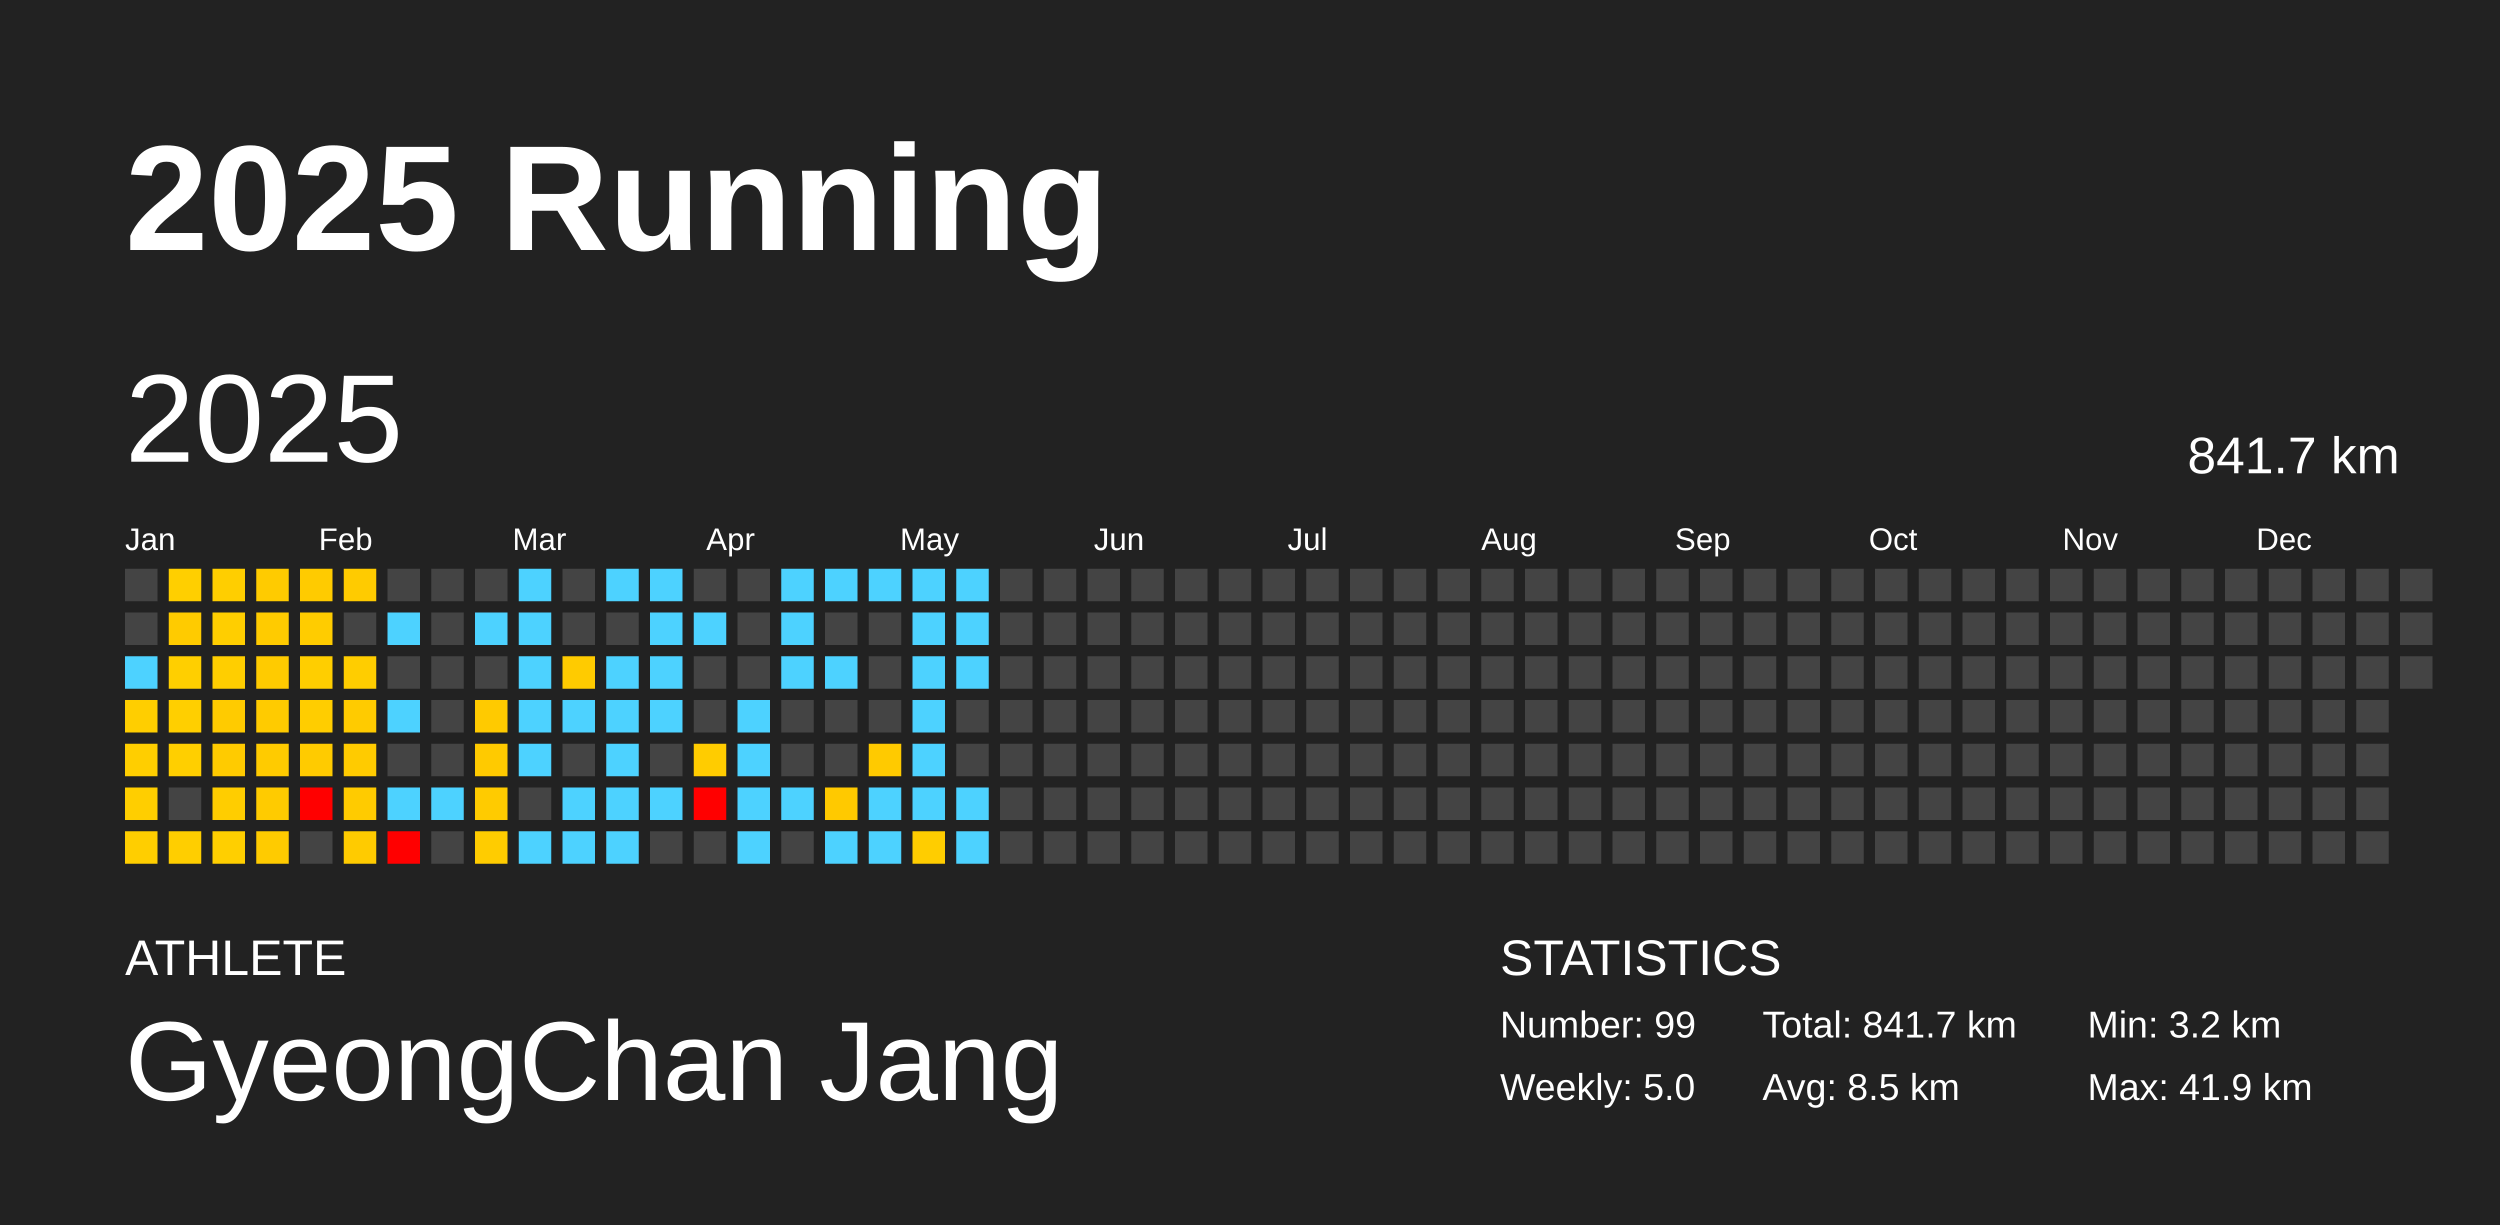
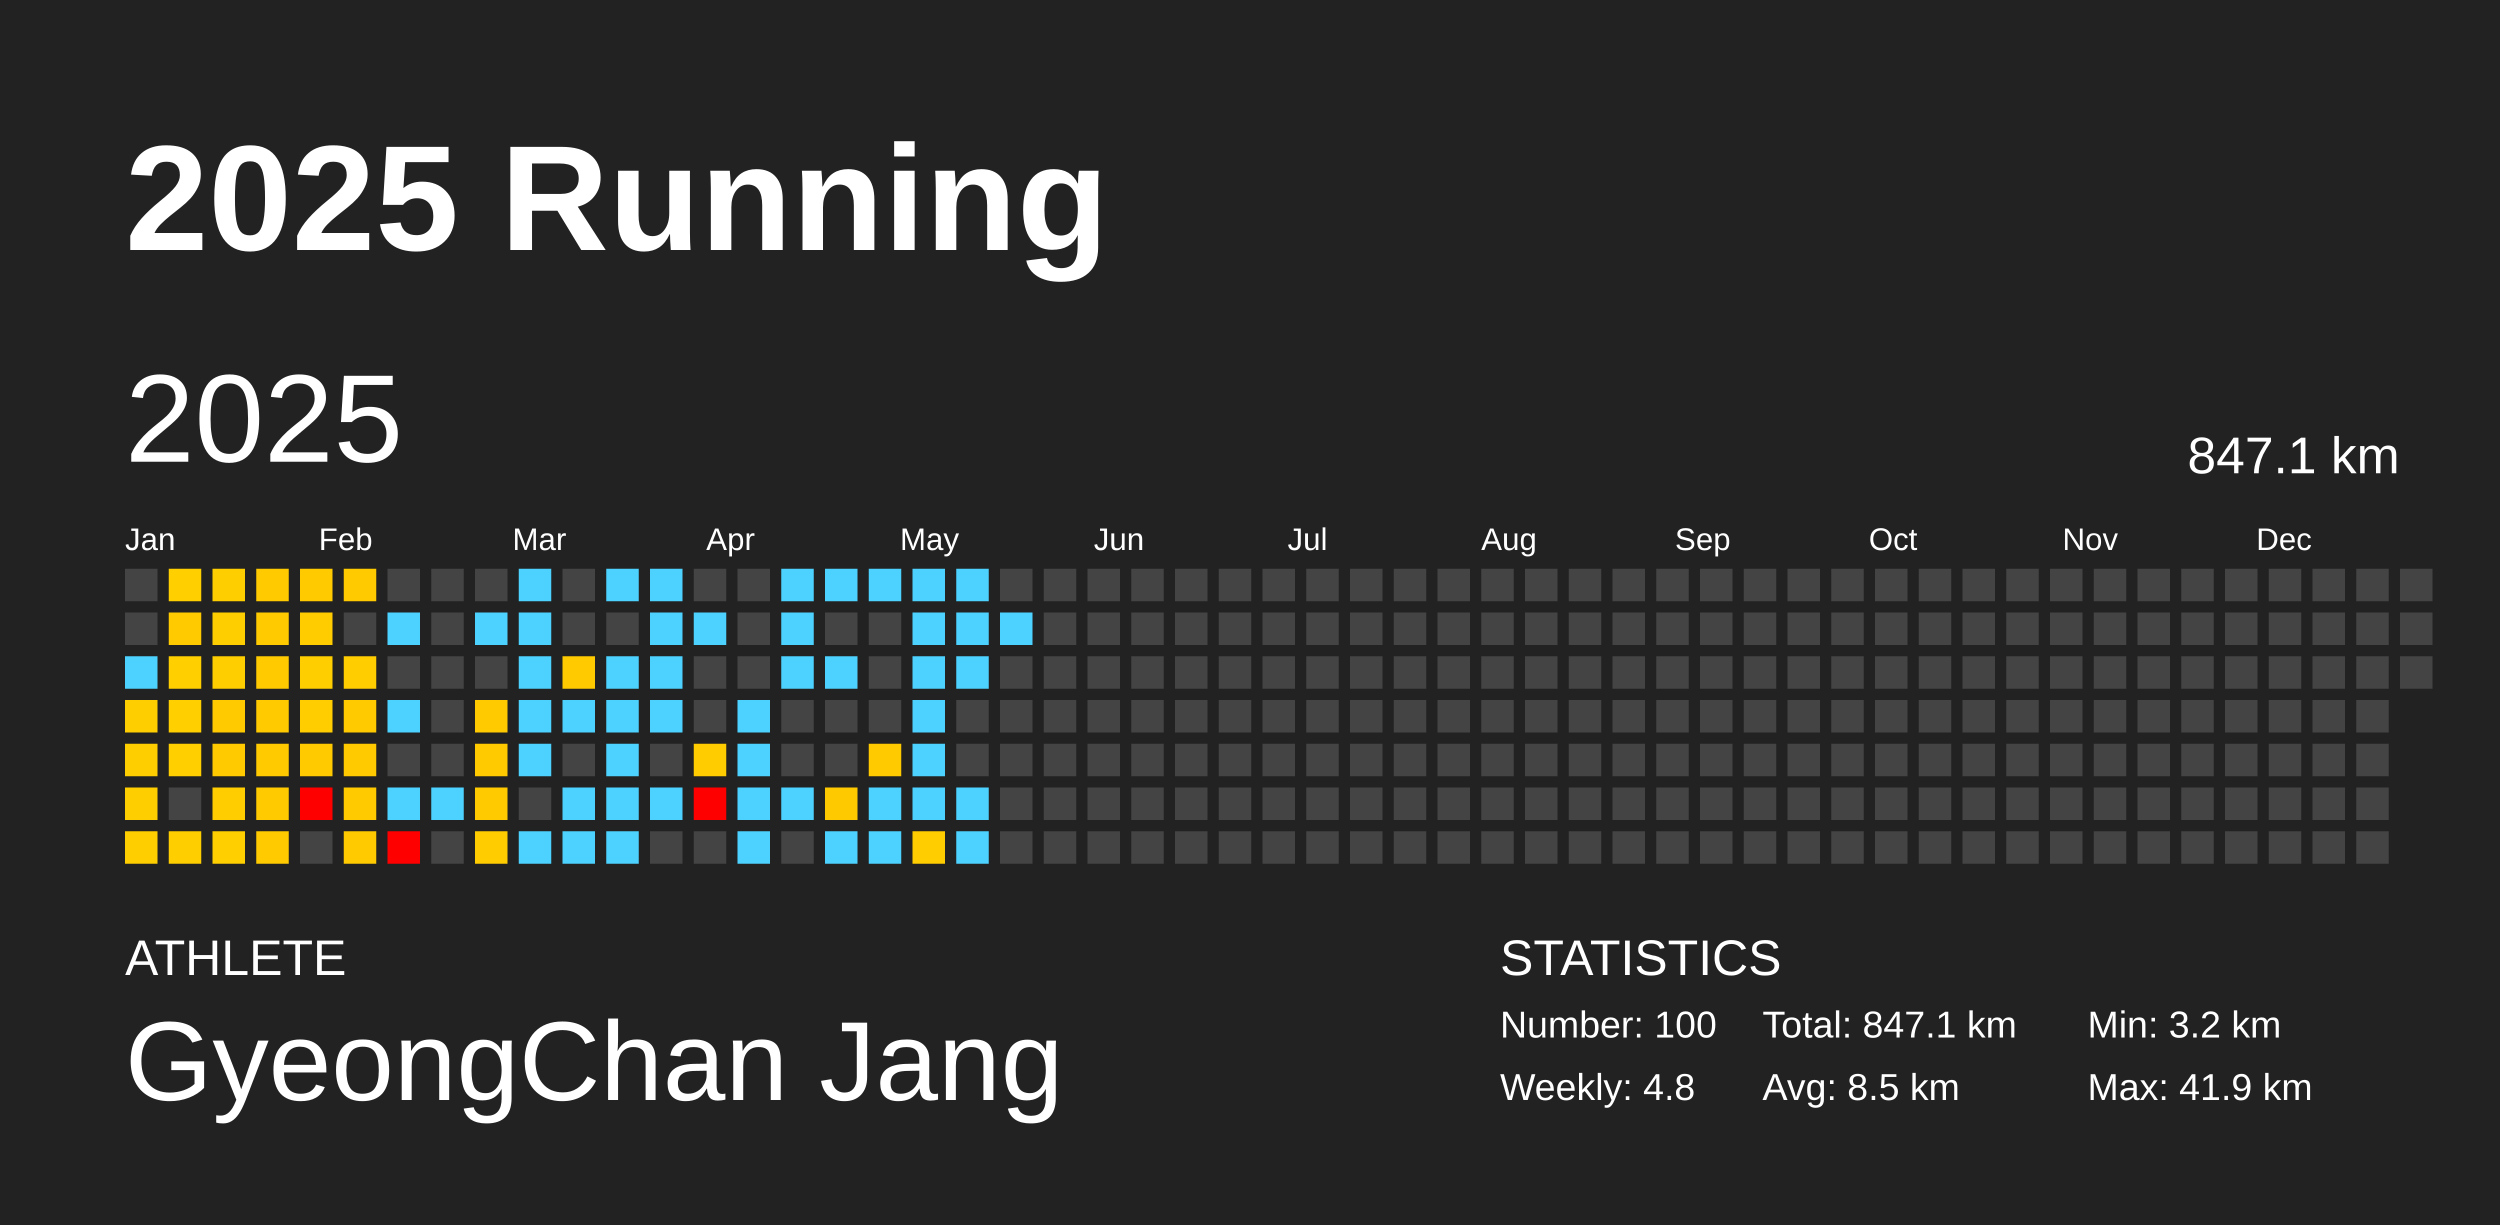
<svg xmlns="http://www.w3.org/2000/svg" baseProfile="full" height="98mm" version="1.1" viewBox="0,0,200,98" width="200mm">
  <defs />
  <rect fill="#222222" height="98" width="200" x="0" y="0" />
  <text fill="#FFFFFF" style="font-size:12px; font-family:Arial; font-weight:bold;" x="10" y="20">2025 Running</text>
  <text fill="#FFFFFF" style="font-size:4px; font-family:Arial" x="10" y="78">ATHLETE</text>
  <text fill="#FFFFFF" style="font-size:9px; font-family:Arial" x="10" y="88">GyeongChan Jang</text>
  <text fill="#FFFFFF" style="font-size:4px; font-family:Arial" x="120" y="78">STATISTICS</text>
-   <text fill="#FFFFFF" style="font-size:3px; font-family:Arial" x="120" y="83">Number: 99</text>
-   <text fill="#FFFFFF" style="font-size:3px; font-family:Arial" x="120" y="88">Weekly: 5.0</text>
-   <text fill="#FFFFFF" style="font-size:3px; font-family:Arial" x="141" y="83">Total: 841.7 km</text>
+   <text fill="#FFFFFF" style="font-size:3px; font-family:Arial" x="120" y="83">Number: 100</text>
+   <text fill="#FFFFFF" style="font-size:3px; font-family:Arial" x="120" y="88">Weekly: 4.8</text>
+   <text fill="#FFFFFF" style="font-size:3px; font-family:Arial" x="141" y="83">Total: 847.1 km</text>
  <text fill="#FFFFFF" style="font-size:3px; font-family:Arial" x="141" y="88">Avg: 8.5 km</text>
  <text fill="#FFFFFF" style="font-size:3px; font-family:Arial" x="167" y="83">Min: 3.2 km</text>
  <text fill="#FFFFFF" style="font-size:3px; font-family:Arial" x="167" y="88">Max: 41.9 km</text>
  <text dominant-baseline="hanging" fill="#FFFFFF" style="font-size:10.0px; font-family:Arial;" x="10" y="30">2025</text>
-   <text dominant-baseline="hanging" fill="#FFFFFF" style="font-size:4.125px; font-family:Arial;" x="175" y="35">841.7 km</text>
+   <text dominant-baseline="hanging" fill="#FFFFFF" style="font-size:4.125px; font-family:Arial;" x="175" y="35">847.1 km</text>
  <text fill="#FFFFFF" style="font-size:2.5px; font-family:Arial" x="10.0" y="44">Jan</text>
  <text fill="#FFFFFF" style="font-size:2.5px; font-family:Arial" x="25.5" y="44">Feb</text>
  <text fill="#FFFFFF" style="font-size:2.5px; font-family:Arial" x="41.0" y="44">Mar</text>
  <text fill="#FFFFFF" style="font-size:2.5px; font-family:Arial" x="56.5" y="44">Apr</text>
  <text fill="#FFFFFF" style="font-size:2.5px; font-family:Arial" x="72.0" y="44">May</text>
  <text fill="#FFFFFF" style="font-size:2.5px; font-family:Arial" x="87.5" y="44">Jun</text>
  <text fill="#FFFFFF" style="font-size:2.5px; font-family:Arial" x="103.0" y="44">Jul</text>
  <text fill="#FFFFFF" style="font-size:2.5px; font-family:Arial" x="118.5" y="44">Aug</text>
  <text fill="#FFFFFF" style="font-size:2.5px; font-family:Arial" x="134.0" y="44">Sep</text>
  <text fill="#FFFFFF" style="font-size:2.5px; font-family:Arial" x="149.5" y="44">Oct</text>
  <text fill="#FFFFFF" style="font-size:2.5px; font-family:Arial" x="165.0" y="44">Nov</text>
  <text fill="#FFFFFF" style="font-size:2.5px; font-family:Arial" x="180.5" y="44">Dec</text>
  <rect fill="#444444" height="2.6" width="2.6" x="10.0" y="45.5" />
  <rect fill="#444444" height="2.6" width="2.6" x="10.0" y="49.0" />
  <rect fill="#4dd2ff" height="2.6" width="2.6" x="10.0" y="52.5" />
  <rect fill="#ffce00" height="2.6" width="2.6" x="10.0" y="56.0" />
  <rect fill="#ffce00" height="2.6" width="2.6" x="10.0" y="59.5" />
  <rect fill="#ffce00" height="2.6" width="2.6" x="10.0" y="63.0" />
  <rect fill="#ffce00" height="2.6" width="2.6" x="10.0" y="66.5" />
  <rect fill="#ffcf00" height="2.6" width="2.6" x="13.5" y="45.5" />
  <rect fill="#ffcb00" height="2.6" width="2.6" x="13.5" y="49.0" />
  <rect fill="#ffcf00" height="2.6" width="2.6" x="13.5" y="52.5" />
  <rect fill="#ffcf00" height="2.6" width="2.6" x="13.5" y="56.0" />
  <rect fill="#ffcf00" height="2.6" width="2.6" x="13.5" y="59.5" />
  <rect fill="#444444" height="2.6" width="2.6" x="13.5" y="63.0" />
  <rect fill="#ffce00" height="2.6" width="2.6" x="13.5" y="66.5" />
  <rect fill="#ffce00" height="2.6" width="2.6" x="17.0" y="45.5" />
  <rect fill="#ffce00" height="2.6" width="2.6" x="17.0" y="49.0" />
  <rect fill="#ffce00" height="2.6" width="2.6" x="17.0" y="52.5" />
  <rect fill="#ffcb00" height="2.6" width="2.6" x="17.0" y="56.0" />
  <rect fill="#ffcb00" height="2.6" width="2.6" x="17.0" y="59.5" />
  <rect fill="#ffcd00" height="2.6" width="2.6" x="17.0" y="63.0" />
  <rect fill="#ffcf00" height="2.6" width="2.6" x="17.0" y="66.5" />
  <rect fill="#ffcb00" height="2.6" width="2.6" x="20.5" y="45.5" />
  <rect fill="#ffcb00" height="2.6" width="2.6" x="20.5" y="49.0" />
  <rect fill="#ffcb00" height="2.6" width="2.6" x="20.5" y="52.5" />
  <rect fill="#ffcb00" height="2.6" width="2.6" x="20.5" y="56.0" />
  <rect fill="#ffcb00" height="2.6" width="2.6" x="20.5" y="59.5" />
  <rect fill="#ffcb00" height="2.6" width="2.6" x="20.5" y="63.0" />
  <rect fill="#ffcb00" height="2.6" width="2.6" x="20.5" y="66.5" />
  <rect fill="#ffcb00" height="2.6" width="2.6" x="24.0" y="45.5" />
  <rect fill="#ffcc00" height="2.6" width="2.6" x="24.0" y="49.0" />
  <rect fill="#ffce00" height="2.6" width="2.6" x="24.0" y="52.5" />
  <rect fill="#ffcd00" height="2.6" width="2.6" x="24.0" y="56.0" />
  <rect fill="#ffcb00" height="2.6" width="2.6" x="24.0" y="59.5" />
  <rect fill="red" height="2.6" width="2.6" x="24.0" y="63.0" />
  <rect fill="#444444" height="2.6" width="2.6" x="24.0" y="66.5" />
  <rect fill="#ffcb00" height="2.6" width="2.6" x="27.5" y="45.5" />
  <rect fill="#444444" height="2.6" width="2.6" x="27.5" y="49.0" />
  <rect fill="#ffcd00" height="2.6" width="2.6" x="27.5" y="52.5" />
  <rect fill="#ffcb00" height="2.6" width="2.6" x="27.5" y="56.0" />
  <rect fill="#ffcb00" height="2.6" width="2.6" x="27.5" y="59.5" />
  <rect fill="#ffcb00" height="2.6" width="2.6" x="27.5" y="63.0" />
  <rect fill="#ffcb00" height="2.6" width="2.6" x="27.5" y="66.5" />
  <rect fill="#444444" height="2.6" width="2.6" x="31.0" y="45.5" />
  <rect fill="#4dd2ff" height="2.6" width="2.6" x="31.0" y="49.0" />
  <rect fill="#444444" height="2.6" width="2.6" x="31.0" y="52.5" />
  <rect fill="#4dd2ff" height="2.6" width="2.6" x="31.0" y="56.0" />
  <rect fill="#444444" height="2.6" width="2.6" x="31.0" y="59.5" />
  <rect fill="#4dd2ff" height="2.6" width="2.6" x="31.0" y="63.0" />
  <rect fill="red" height="2.6" width="2.6" x="31.0" y="66.5" />
  <rect fill="#444444" height="2.6" width="2.6" x="34.5" y="45.5" />
  <rect fill="#444444" height="2.6" width="2.6" x="34.5" y="49.0" />
  <rect fill="#444444" height="2.6" width="2.6" x="34.5" y="52.5" />
  <rect fill="#444444" height="2.6" width="2.6" x="34.5" y="56.0" />
  <rect fill="#444444" height="2.6" width="2.6" x="34.5" y="59.5" />
  <rect fill="#4dd2ff" height="2.6" width="2.6" x="34.5" y="63.0" />
  <rect fill="#444444" height="2.6" width="2.6" x="34.5" y="66.5" />
  <rect fill="#444444" height="2.6" width="2.6" x="38.0" y="45.5" />
  <rect fill="#4dd2ff" height="2.6" width="2.6" x="38.0" y="49.0" />
  <rect fill="#444444" height="2.6" width="2.6" x="38.0" y="52.5" />
  <rect fill="#ffca00" height="2.6" width="2.6" x="38.0" y="56.0" />
  <rect fill="#ffca00" height="2.6" width="2.6" x="38.0" y="59.5" />
  <rect fill="#ffcb00" height="2.6" width="2.6" x="38.0" y="63.0" />
  <rect fill="#ffcc00" height="2.6" width="2.6" x="38.0" y="66.5" />
  <rect fill="#4dd2ff" height="2.6" width="2.6" x="41.5" y="45.5" />
  <rect fill="#4dd2ff" height="2.6" width="2.6" x="41.5" y="49.0" />
  <rect fill="#4dd2ff" height="2.6" width="2.6" x="41.5" y="52.5" />
  <rect fill="#4dd2ff" height="2.6" width="2.6" x="41.5" y="56.0" />
  <rect fill="#4dd2ff" height="2.6" width="2.6" x="41.5" y="59.5" />
  <rect fill="#444444" height="2.6" width="2.6" x="41.5" y="63.0" />
  <rect fill="#4dd2ff" height="2.6" width="2.6" x="41.5" y="66.5" />
  <rect fill="#444444" height="2.6" width="2.6" x="45.0" y="45.5" />
  <rect fill="#444444" height="2.6" width="2.6" x="45.0" y="49.0" />
  <rect fill="#ffcb00" height="2.6" width="2.6" x="45.0" y="52.5" />
  <rect fill="#4dd2ff" height="2.6" width="2.6" x="45.0" y="56.0" />
  <rect fill="#444444" height="2.6" width="2.6" x="45.0" y="59.5" />
  <rect fill="#4dd2ff" height="2.6" width="2.6" x="45.0" y="63.0" />
  <rect fill="#4dd2ff" height="2.6" width="2.6" x="45.0" y="66.5" />
  <rect fill="#4dd2ff" height="2.6" width="2.6" x="48.5" y="45.5" />
  <rect fill="#444444" height="2.6" width="2.6" x="48.5" y="49.0" />
  <rect fill="#4dd2ff" height="2.6" width="2.6" x="48.5" y="52.5" />
  <rect fill="#4dd2ff" height="2.6" width="2.6" x="48.5" y="56.0" />
  <rect fill="#4dd2ff" height="2.6" width="2.6" x="48.5" y="59.5" />
  <rect fill="#4dd2ff" height="2.6" width="2.6" x="48.5" y="63.0" />
  <rect fill="#4dd2ff" height="2.6" width="2.6" x="48.5" y="66.5" />
  <rect fill="#4dd2ff" height="2.6" width="2.6" x="52.0" y="45.5" />
  <rect fill="#4dd2ff" height="2.6" width="2.6" x="52.0" y="49.0" />
  <rect fill="#4dd2ff" height="2.6" width="2.6" x="52.0" y="52.5" />
  <rect fill="#4dd2ff" height="2.6" width="2.6" x="52.0" y="56.0" />
  <rect fill="#444444" height="2.6" width="2.6" x="52.0" y="59.5" />
  <rect fill="#4dd2ff" height="2.6" width="2.6" x="52.0" y="63.0" />
  <rect fill="#444444" height="2.6" width="2.6" x="52.0" y="66.5" />
  <rect fill="#444444" height="2.6" width="2.6" x="55.5" y="45.5" />
  <rect fill="#4dd2ff" height="2.6" width="2.6" x="55.5" y="49.0" />
  <rect fill="#444444" height="2.6" width="2.6" x="55.5" y="52.5" />
  <rect fill="#444444" height="2.6" width="2.6" x="55.5" y="56.0" />
  <rect fill="#ffcc00" height="2.6" width="2.6" x="55.5" y="59.5" />
  <rect fill="red" height="2.6" width="2.6" x="55.5" y="63.0" />
  <rect fill="#444444" height="2.6" width="2.6" x="55.5" y="66.5" />
  <rect fill="#444444" height="2.6" width="2.6" x="59.0" y="45.5" />
  <rect fill="#444444" height="2.6" width="2.6" x="59.0" y="49.0" />
  <rect fill="#444444" height="2.6" width="2.6" x="59.0" y="52.5" />
  <rect fill="#4dd2ff" height="2.6" width="2.6" x="59.0" y="56.0" />
  <rect fill="#4dd2ff" height="2.6" width="2.6" x="59.0" y="59.5" />
  <rect fill="#4dd2ff" height="2.6" width="2.6" x="59.0" y="63.0" />
  <rect fill="#4dd2ff" height="2.6" width="2.6" x="59.0" y="66.5" />
  <rect fill="#4dd2ff" height="2.6" width="2.6" x="62.5" y="45.5" />
  <rect fill="#4dd2ff" height="2.6" width="2.6" x="62.5" y="49.0" />
  <rect fill="#4dd2ff" height="2.6" width="2.6" x="62.5" y="52.5" />
  <rect fill="#444444" height="2.6" width="2.6" x="62.5" y="56.0" />
  <rect fill="#444444" height="2.6" width="2.6" x="62.5" y="59.5" />
  <rect fill="#4dd2ff" height="2.6" width="2.6" x="62.5" y="63.0" />
  <rect fill="#444444" height="2.6" width="2.6" x="62.5" y="66.5" />
  <rect fill="#4dd2ff" height="2.6" width="2.6" x="66.0" y="45.5" />
  <rect fill="#444444" height="2.6" width="2.6" x="66.0" y="49.0" />
  <rect fill="#4dd2ff" height="2.6" width="2.6" x="66.0" y="52.5" />
  <rect fill="#444444" height="2.6" width="2.6" x="66.0" y="56.0" />
  <rect fill="#444444" height="2.6" width="2.6" x="66.0" y="59.5" />
  <rect fill="#ffc900" height="2.6" width="2.6" x="66.0" y="63.0" />
  <rect fill="#4dd2ff" height="2.6" width="2.6" x="66.0" y="66.5" />
  <rect fill="#4dd2ff" height="2.6" width="2.6" x="69.5" y="45.5" />
  <rect fill="#444444" height="2.6" width="2.6" x="69.5" y="49.0" />
  <rect fill="#444444" height="2.6" width="2.6" x="69.5" y="52.5" />
  <rect fill="#444444" height="2.6" width="2.6" x="69.5" y="56.0" />
  <rect fill="#ffca00" height="2.6" width="2.6" x="69.5" y="59.5" />
  <rect fill="#4dd2ff" height="2.6" width="2.6" x="69.5" y="63.0" />
  <rect fill="#4dd2ff" height="2.6" width="2.6" x="69.5" y="66.5" />
  <rect fill="#4dd2ff" height="2.6" width="2.6" x="73.0" y="45.5" />
  <rect fill="#4dd2ff" height="2.6" width="2.6" x="73.0" y="49.0" />
  <rect fill="#4dd2ff" height="2.6" width="2.6" x="73.0" y="52.5" />
  <rect fill="#4dd2ff" height="2.6" width="2.6" x="73.0" y="56.0" />
  <rect fill="#4dd2ff" height="2.6" width="2.6" x="73.0" y="59.5" />
  <rect fill="#4dd2ff" height="2.6" width="2.6" x="73.0" y="63.0" />
  <rect fill="#ffcd00" height="2.6" width="2.6" x="73.0" y="66.5" />
  <rect fill="#4dd2ff" height="2.6" width="2.6" x="76.5" y="45.5" />
  <rect fill="#4dd2ff" height="2.6" width="2.6" x="76.5" y="49.0" />
  <rect fill="#4dd2ff" height="2.6" width="2.6" x="76.5" y="52.5" />
  <rect fill="#444444" height="2.6" width="2.6" x="76.5" y="56.0" />
  <rect fill="#444444" height="2.6" width="2.6" x="76.5" y="59.5" />
  <rect fill="#4dd2ff" height="2.6" width="2.6" x="76.5" y="63.0" />
  <rect fill="#4dd2ff" height="2.6" width="2.6" x="76.5" y="66.5" />
  <rect fill="#444444" height="2.6" width="2.6" x="80.0" y="45.5" />
-   <rect fill="#444444" height="2.6" width="2.6" x="80.0" y="49.0" />
+   <rect fill="#4dd2ff" height="2.6" width="2.6" x="80.0" y="49.0" />
  <rect fill="#444444" height="2.6" width="2.6" x="80.0" y="52.5" />
  <rect fill="#444444" height="2.6" width="2.6" x="80.0" y="56.0" />
  <rect fill="#444444" height="2.6" width="2.6" x="80.0" y="59.5" />
  <rect fill="#444444" height="2.6" width="2.6" x="80.0" y="63.0" />
  <rect fill="#444444" height="2.6" width="2.6" x="80.0" y="66.5" />
  <rect fill="#444444" height="2.6" width="2.6" x="83.5" y="45.5" />
  <rect fill="#444444" height="2.6" width="2.6" x="83.5" y="49.0" />
  <rect fill="#444444" height="2.6" width="2.6" x="83.5" y="52.5" />
  <rect fill="#444444" height="2.6" width="2.6" x="83.5" y="56.0" />
  <rect fill="#444444" height="2.6" width="2.6" x="83.5" y="59.5" />
  <rect fill="#444444" height="2.6" width="2.6" x="83.5" y="63.0" />
  <rect fill="#444444" height="2.6" width="2.6" x="83.5" y="66.5" />
  <rect fill="#444444" height="2.6" width="2.6" x="87.0" y="45.5" />
  <rect fill="#444444" height="2.6" width="2.6" x="87.0" y="49.0" />
  <rect fill="#444444" height="2.6" width="2.6" x="87.0" y="52.5" />
  <rect fill="#444444" height="2.6" width="2.6" x="87.0" y="56.0" />
  <rect fill="#444444" height="2.6" width="2.6" x="87.0" y="59.5" />
  <rect fill="#444444" height="2.6" width="2.6" x="87.0" y="63.0" />
  <rect fill="#444444" height="2.6" width="2.6" x="87.0" y="66.5" />
  <rect fill="#444444" height="2.6" width="2.6" x="90.5" y="45.5" />
  <rect fill="#444444" height="2.6" width="2.6" x="90.5" y="49.0" />
  <rect fill="#444444" height="2.6" width="2.6" x="90.5" y="52.5" />
  <rect fill="#444444" height="2.6" width="2.6" x="90.5" y="56.0" />
  <rect fill="#444444" height="2.6" width="2.6" x="90.5" y="59.5" />
  <rect fill="#444444" height="2.6" width="2.6" x="90.5" y="63.0" />
  <rect fill="#444444" height="2.6" width="2.6" x="90.5" y="66.5" />
  <rect fill="#444444" height="2.6" width="2.6" x="94.0" y="45.5" />
  <rect fill="#444444" height="2.6" width="2.6" x="94.0" y="49.0" />
  <rect fill="#444444" height="2.6" width="2.6" x="94.0" y="52.5" />
  <rect fill="#444444" height="2.6" width="2.6" x="94.0" y="56.0" />
  <rect fill="#444444" height="2.6" width="2.6" x="94.0" y="59.5" />
  <rect fill="#444444" height="2.6" width="2.6" x="94.0" y="63.0" />
  <rect fill="#444444" height="2.6" width="2.6" x="94.0" y="66.5" />
  <rect fill="#444444" height="2.6" width="2.6" x="97.5" y="45.5" />
  <rect fill="#444444" height="2.6" width="2.6" x="97.5" y="49.0" />
  <rect fill="#444444" height="2.6" width="2.6" x="97.5" y="52.5" />
  <rect fill="#444444" height="2.6" width="2.6" x="97.5" y="56.0" />
  <rect fill="#444444" height="2.6" width="2.6" x="97.5" y="59.5" />
  <rect fill="#444444" height="2.6" width="2.6" x="97.5" y="63.0" />
  <rect fill="#444444" height="2.6" width="2.6" x="97.5" y="66.5" />
  <rect fill="#444444" height="2.6" width="2.6" x="101.0" y="45.5" />
  <rect fill="#444444" height="2.6" width="2.6" x="101.0" y="49.0" />
  <rect fill="#444444" height="2.6" width="2.6" x="101.0" y="52.5" />
  <rect fill="#444444" height="2.6" width="2.6" x="101.0" y="56.0" />
  <rect fill="#444444" height="2.6" width="2.6" x="101.0" y="59.5" />
  <rect fill="#444444" height="2.6" width="2.6" x="101.0" y="63.0" />
  <rect fill="#444444" height="2.6" width="2.6" x="101.0" y="66.5" />
  <rect fill="#444444" height="2.6" width="2.6" x="104.5" y="45.5" />
  <rect fill="#444444" height="2.6" width="2.6" x="104.5" y="49.0" />
  <rect fill="#444444" height="2.6" width="2.6" x="104.5" y="52.5" />
  <rect fill="#444444" height="2.6" width="2.6" x="104.5" y="56.0" />
  <rect fill="#444444" height="2.6" width="2.6" x="104.5" y="59.5" />
  <rect fill="#444444" height="2.6" width="2.6" x="104.5" y="63.0" />
  <rect fill="#444444" height="2.6" width="2.6" x="104.5" y="66.5" />
  <rect fill="#444444" height="2.6" width="2.6" x="108.0" y="45.5" />
  <rect fill="#444444" height="2.6" width="2.6" x="108.0" y="49.0" />
  <rect fill="#444444" height="2.6" width="2.6" x="108.0" y="52.5" />
  <rect fill="#444444" height="2.6" width="2.6" x="108.0" y="56.0" />
  <rect fill="#444444" height="2.6" width="2.6" x="108.0" y="59.5" />
  <rect fill="#444444" height="2.6" width="2.6" x="108.0" y="63.0" />
  <rect fill="#444444" height="2.6" width="2.6" x="108.0" y="66.5" />
  <rect fill="#444444" height="2.6" width="2.6" x="111.5" y="45.5" />
  <rect fill="#444444" height="2.6" width="2.6" x="111.5" y="49.0" />
  <rect fill="#444444" height="2.6" width="2.6" x="111.5" y="52.5" />
  <rect fill="#444444" height="2.6" width="2.6" x="111.5" y="56.0" />
  <rect fill="#444444" height="2.6" width="2.6" x="111.5" y="59.5" />
  <rect fill="#444444" height="2.6" width="2.6" x="111.5" y="63.0" />
  <rect fill="#444444" height="2.6" width="2.6" x="111.5" y="66.5" />
  <rect fill="#444444" height="2.6" width="2.6" x="115.0" y="45.5" />
  <rect fill="#444444" height="2.6" width="2.6" x="115.0" y="49.0" />
  <rect fill="#444444" height="2.6" width="2.6" x="115.0" y="52.5" />
  <rect fill="#444444" height="2.6" width="2.6" x="115.0" y="56.0" />
  <rect fill="#444444" height="2.6" width="2.6" x="115.0" y="59.5" />
  <rect fill="#444444" height="2.6" width="2.6" x="115.0" y="63.0" />
  <rect fill="#444444" height="2.6" width="2.6" x="115.0" y="66.5" />
  <rect fill="#444444" height="2.6" width="2.6" x="118.5" y="45.5" />
  <rect fill="#444444" height="2.6" width="2.6" x="118.5" y="49.0" />
  <rect fill="#444444" height="2.6" width="2.6" x="118.5" y="52.5" />
  <rect fill="#444444" height="2.6" width="2.6" x="118.5" y="56.0" />
  <rect fill="#444444" height="2.6" width="2.6" x="118.5" y="59.5" />
  <rect fill="#444444" height="2.6" width="2.6" x="118.5" y="63.0" />
  <rect fill="#444444" height="2.6" width="2.6" x="118.5" y="66.5" />
  <rect fill="#444444" height="2.6" width="2.6" x="122.0" y="45.5" />
  <rect fill="#444444" height="2.6" width="2.6" x="122.0" y="49.0" />
  <rect fill="#444444" height="2.6" width="2.6" x="122.0" y="52.5" />
  <rect fill="#444444" height="2.6" width="2.6" x="122.0" y="56.0" />
  <rect fill="#444444" height="2.6" width="2.6" x="122.0" y="59.5" />
  <rect fill="#444444" height="2.6" width="2.6" x="122.0" y="63.0" />
  <rect fill="#444444" height="2.6" width="2.6" x="122.0" y="66.5" />
  <rect fill="#444444" height="2.6" width="2.6" x="125.5" y="45.5" />
  <rect fill="#444444" height="2.6" width="2.6" x="125.5" y="49.0" />
  <rect fill="#444444" height="2.6" width="2.6" x="125.5" y="52.5" />
  <rect fill="#444444" height="2.6" width="2.6" x="125.5" y="56.0" />
  <rect fill="#444444" height="2.6" width="2.6" x="125.5" y="59.5" />
  <rect fill="#444444" height="2.6" width="2.6" x="125.5" y="63.0" />
  <rect fill="#444444" height="2.6" width="2.6" x="125.5" y="66.5" />
  <rect fill="#444444" height="2.6" width="2.6" x="129.0" y="45.5" />
  <rect fill="#444444" height="2.6" width="2.6" x="129.0" y="49.0" />
  <rect fill="#444444" height="2.6" width="2.6" x="129.0" y="52.5" />
  <rect fill="#444444" height="2.6" width="2.6" x="129.0" y="56.0" />
  <rect fill="#444444" height="2.6" width="2.6" x="129.0" y="59.5" />
  <rect fill="#444444" height="2.6" width="2.6" x="129.0" y="63.0" />
  <rect fill="#444444" height="2.6" width="2.6" x="129.0" y="66.5" />
  <rect fill="#444444" height="2.6" width="2.6" x="132.5" y="45.5" />
  <rect fill="#444444" height="2.6" width="2.6" x="132.5" y="49.0" />
  <rect fill="#444444" height="2.6" width="2.6" x="132.5" y="52.5" />
  <rect fill="#444444" height="2.6" width="2.6" x="132.5" y="56.0" />
  <rect fill="#444444" height="2.6" width="2.6" x="132.5" y="59.5" />
  <rect fill="#444444" height="2.6" width="2.6" x="132.5" y="63.0" />
  <rect fill="#444444" height="2.6" width="2.6" x="132.5" y="66.5" />
  <rect fill="#444444" height="2.6" width="2.6" x="136.0" y="45.5" />
  <rect fill="#444444" height="2.6" width="2.6" x="136.0" y="49.0" />
  <rect fill="#444444" height="2.6" width="2.6" x="136.0" y="52.5" />
  <rect fill="#444444" height="2.6" width="2.6" x="136.0" y="56.0" />
  <rect fill="#444444" height="2.6" width="2.6" x="136.0" y="59.5" />
  <rect fill="#444444" height="2.6" width="2.6" x="136.0" y="63.0" />
  <rect fill="#444444" height="2.6" width="2.6" x="136.0" y="66.5" />
  <rect fill="#444444" height="2.6" width="2.6" x="139.5" y="45.5" />
  <rect fill="#444444" height="2.6" width="2.6" x="139.5" y="49.0" />
  <rect fill="#444444" height="2.6" width="2.6" x="139.5" y="52.5" />
  <rect fill="#444444" height="2.6" width="2.6" x="139.5" y="56.0" />
  <rect fill="#444444" height="2.6" width="2.6" x="139.5" y="59.5" />
  <rect fill="#444444" height="2.6" width="2.6" x="139.5" y="63.0" />
  <rect fill="#444444" height="2.6" width="2.6" x="139.5" y="66.5" />
  <rect fill="#444444" height="2.6" width="2.6" x="143.0" y="45.5" />
  <rect fill="#444444" height="2.6" width="2.6" x="143.0" y="49.0" />
  <rect fill="#444444" height="2.6" width="2.6" x="143.0" y="52.5" />
  <rect fill="#444444" height="2.6" width="2.6" x="143.0" y="56.0" />
  <rect fill="#444444" height="2.6" width="2.6" x="143.0" y="59.5" />
  <rect fill="#444444" height="2.6" width="2.6" x="143.0" y="63.0" />
  <rect fill="#444444" height="2.6" width="2.6" x="143.0" y="66.5" />
  <rect fill="#444444" height="2.6" width="2.6" x="146.5" y="45.5" />
  <rect fill="#444444" height="2.6" width="2.6" x="146.5" y="49.0" />
  <rect fill="#444444" height="2.6" width="2.6" x="146.5" y="52.5" />
  <rect fill="#444444" height="2.6" width="2.6" x="146.5" y="56.0" />
  <rect fill="#444444" height="2.6" width="2.6" x="146.5" y="59.5" />
  <rect fill="#444444" height="2.6" width="2.6" x="146.5" y="63.0" />
  <rect fill="#444444" height="2.6" width="2.6" x="146.5" y="66.5" />
  <rect fill="#444444" height="2.6" width="2.6" x="150.0" y="45.5" />
  <rect fill="#444444" height="2.6" width="2.6" x="150.0" y="49.0" />
  <rect fill="#444444" height="2.6" width="2.6" x="150.0" y="52.5" />
  <rect fill="#444444" height="2.6" width="2.6" x="150.0" y="56.0" />
  <rect fill="#444444" height="2.6" width="2.6" x="150.0" y="59.5" />
  <rect fill="#444444" height="2.6" width="2.6" x="150.0" y="63.0" />
  <rect fill="#444444" height="2.6" width="2.6" x="150.0" y="66.5" />
  <rect fill="#444444" height="2.6" width="2.6" x="153.5" y="45.5" />
  <rect fill="#444444" height="2.6" width="2.6" x="153.5" y="49.0" />
  <rect fill="#444444" height="2.6" width="2.6" x="153.5" y="52.5" />
  <rect fill="#444444" height="2.6" width="2.6" x="153.5" y="56.0" />
  <rect fill="#444444" height="2.6" width="2.6" x="153.5" y="59.5" />
  <rect fill="#444444" height="2.6" width="2.6" x="153.5" y="63.0" />
  <rect fill="#444444" height="2.6" width="2.6" x="153.5" y="66.5" />
  <rect fill="#444444" height="2.6" width="2.6" x="157.0" y="45.5" />
  <rect fill="#444444" height="2.6" width="2.6" x="157.0" y="49.0" />
  <rect fill="#444444" height="2.6" width="2.6" x="157.0" y="52.5" />
  <rect fill="#444444" height="2.6" width="2.6" x="157.0" y="56.0" />
  <rect fill="#444444" height="2.6" width="2.6" x="157.0" y="59.5" />
  <rect fill="#444444" height="2.6" width="2.6" x="157.0" y="63.0" />
  <rect fill="#444444" height="2.6" width="2.6" x="157.0" y="66.5" />
  <rect fill="#444444" height="2.6" width="2.6" x="160.5" y="45.5" />
  <rect fill="#444444" height="2.6" width="2.6" x="160.5" y="49.0" />
  <rect fill="#444444" height="2.6" width="2.6" x="160.5" y="52.5" />
  <rect fill="#444444" height="2.6" width="2.6" x="160.5" y="56.0" />
  <rect fill="#444444" height="2.6" width="2.6" x="160.5" y="59.5" />
  <rect fill="#444444" height="2.6" width="2.6" x="160.5" y="63.0" />
  <rect fill="#444444" height="2.6" width="2.6" x="160.5" y="66.5" />
  <rect fill="#444444" height="2.6" width="2.6" x="164.0" y="45.5" />
  <rect fill="#444444" height="2.6" width="2.6" x="164.0" y="49.0" />
  <rect fill="#444444" height="2.6" width="2.6" x="164.0" y="52.5" />
  <rect fill="#444444" height="2.6" width="2.6" x="164.0" y="56.0" />
  <rect fill="#444444" height="2.6" width="2.6" x="164.0" y="59.5" />
  <rect fill="#444444" height="2.6" width="2.6" x="164.0" y="63.0" />
  <rect fill="#444444" height="2.6" width="2.6" x="164.0" y="66.5" />
  <rect fill="#444444" height="2.6" width="2.6" x="167.5" y="45.5" />
  <rect fill="#444444" height="2.6" width="2.6" x="167.5" y="49.0" />
  <rect fill="#444444" height="2.6" width="2.6" x="167.5" y="52.5" />
  <rect fill="#444444" height="2.6" width="2.6" x="167.5" y="56.0" />
  <rect fill="#444444" height="2.6" width="2.6" x="167.5" y="59.5" />
  <rect fill="#444444" height="2.6" width="2.6" x="167.5" y="63.0" />
  <rect fill="#444444" height="2.6" width="2.6" x="167.5" y="66.5" />
  <rect fill="#444444" height="2.6" width="2.6" x="171.0" y="45.5" />
  <rect fill="#444444" height="2.6" width="2.6" x="171.0" y="49.0" />
  <rect fill="#444444" height="2.6" width="2.6" x="171.0" y="52.5" />
  <rect fill="#444444" height="2.6" width="2.6" x="171.0" y="56.0" />
  <rect fill="#444444" height="2.6" width="2.6" x="171.0" y="59.5" />
  <rect fill="#444444" height="2.6" width="2.6" x="171.0" y="63.0" />
  <rect fill="#444444" height="2.6" width="2.6" x="171.0" y="66.5" />
  <rect fill="#444444" height="2.6" width="2.6" x="174.5" y="45.5" />
  <rect fill="#444444" height="2.6" width="2.6" x="174.5" y="49.0" />
  <rect fill="#444444" height="2.6" width="2.6" x="174.5" y="52.5" />
  <rect fill="#444444" height="2.6" width="2.6" x="174.5" y="56.0" />
  <rect fill="#444444" height="2.6" width="2.6" x="174.5" y="59.5" />
  <rect fill="#444444" height="2.6" width="2.6" x="174.5" y="63.0" />
  <rect fill="#444444" height="2.6" width="2.6" x="174.5" y="66.5" />
  <rect fill="#444444" height="2.6" width="2.6" x="178.0" y="45.5" />
  <rect fill="#444444" height="2.6" width="2.6" x="178.0" y="49.0" />
  <rect fill="#444444" height="2.6" width="2.6" x="178.0" y="52.5" />
  <rect fill="#444444" height="2.6" width="2.6" x="178.0" y="56.0" />
  <rect fill="#444444" height="2.6" width="2.6" x="178.0" y="59.5" />
  <rect fill="#444444" height="2.6" width="2.6" x="178.0" y="63.0" />
  <rect fill="#444444" height="2.6" width="2.6" x="178.0" y="66.5" />
  <rect fill="#444444" height="2.6" width="2.6" x="181.5" y="45.5" />
  <rect fill="#444444" height="2.6" width="2.6" x="181.5" y="49.0" />
  <rect fill="#444444" height="2.6" width="2.6" x="181.5" y="52.5" />
  <rect fill="#444444" height="2.6" width="2.6" x="181.5" y="56.0" />
  <rect fill="#444444" height="2.6" width="2.6" x="181.5" y="59.5" />
  <rect fill="#444444" height="2.6" width="2.6" x="181.5" y="63.0" />
  <rect fill="#444444" height="2.6" width="2.6" x="181.5" y="66.5" />
  <rect fill="#444444" height="2.6" width="2.6" x="185.0" y="45.5" />
  <rect fill="#444444" height="2.6" width="2.6" x="185.0" y="49.0" />
  <rect fill="#444444" height="2.6" width="2.6" x="185.0" y="52.5" />
  <rect fill="#444444" height="2.6" width="2.6" x="185.0" y="56.0" />
  <rect fill="#444444" height="2.6" width="2.6" x="185.0" y="59.5" />
  <rect fill="#444444" height="2.6" width="2.6" x="185.0" y="63.0" />
  <rect fill="#444444" height="2.6" width="2.6" x="185.0" y="66.5" />
  <rect fill="#444444" height="2.6" width="2.6" x="188.5" y="45.5" />
  <rect fill="#444444" height="2.6" width="2.6" x="188.5" y="49.0" />
  <rect fill="#444444" height="2.6" width="2.6" x="188.5" y="52.5" />
  <rect fill="#444444" height="2.6" width="2.6" x="188.5" y="56.0" />
  <rect fill="#444444" height="2.6" width="2.6" x="188.5" y="59.5" />
  <rect fill="#444444" height="2.6" width="2.6" x="188.5" y="63.0" />
  <rect fill="#444444" height="2.6" width="2.6" x="188.5" y="66.5" />
  <rect fill="#444444" height="2.6" width="2.6" x="192.0" y="45.5" />
  <rect fill="#444444" height="2.6" width="2.6" x="192.0" y="49.0" />
  <rect fill="#444444" height="2.6" width="2.6" x="192.0" y="52.5" />
</svg>
